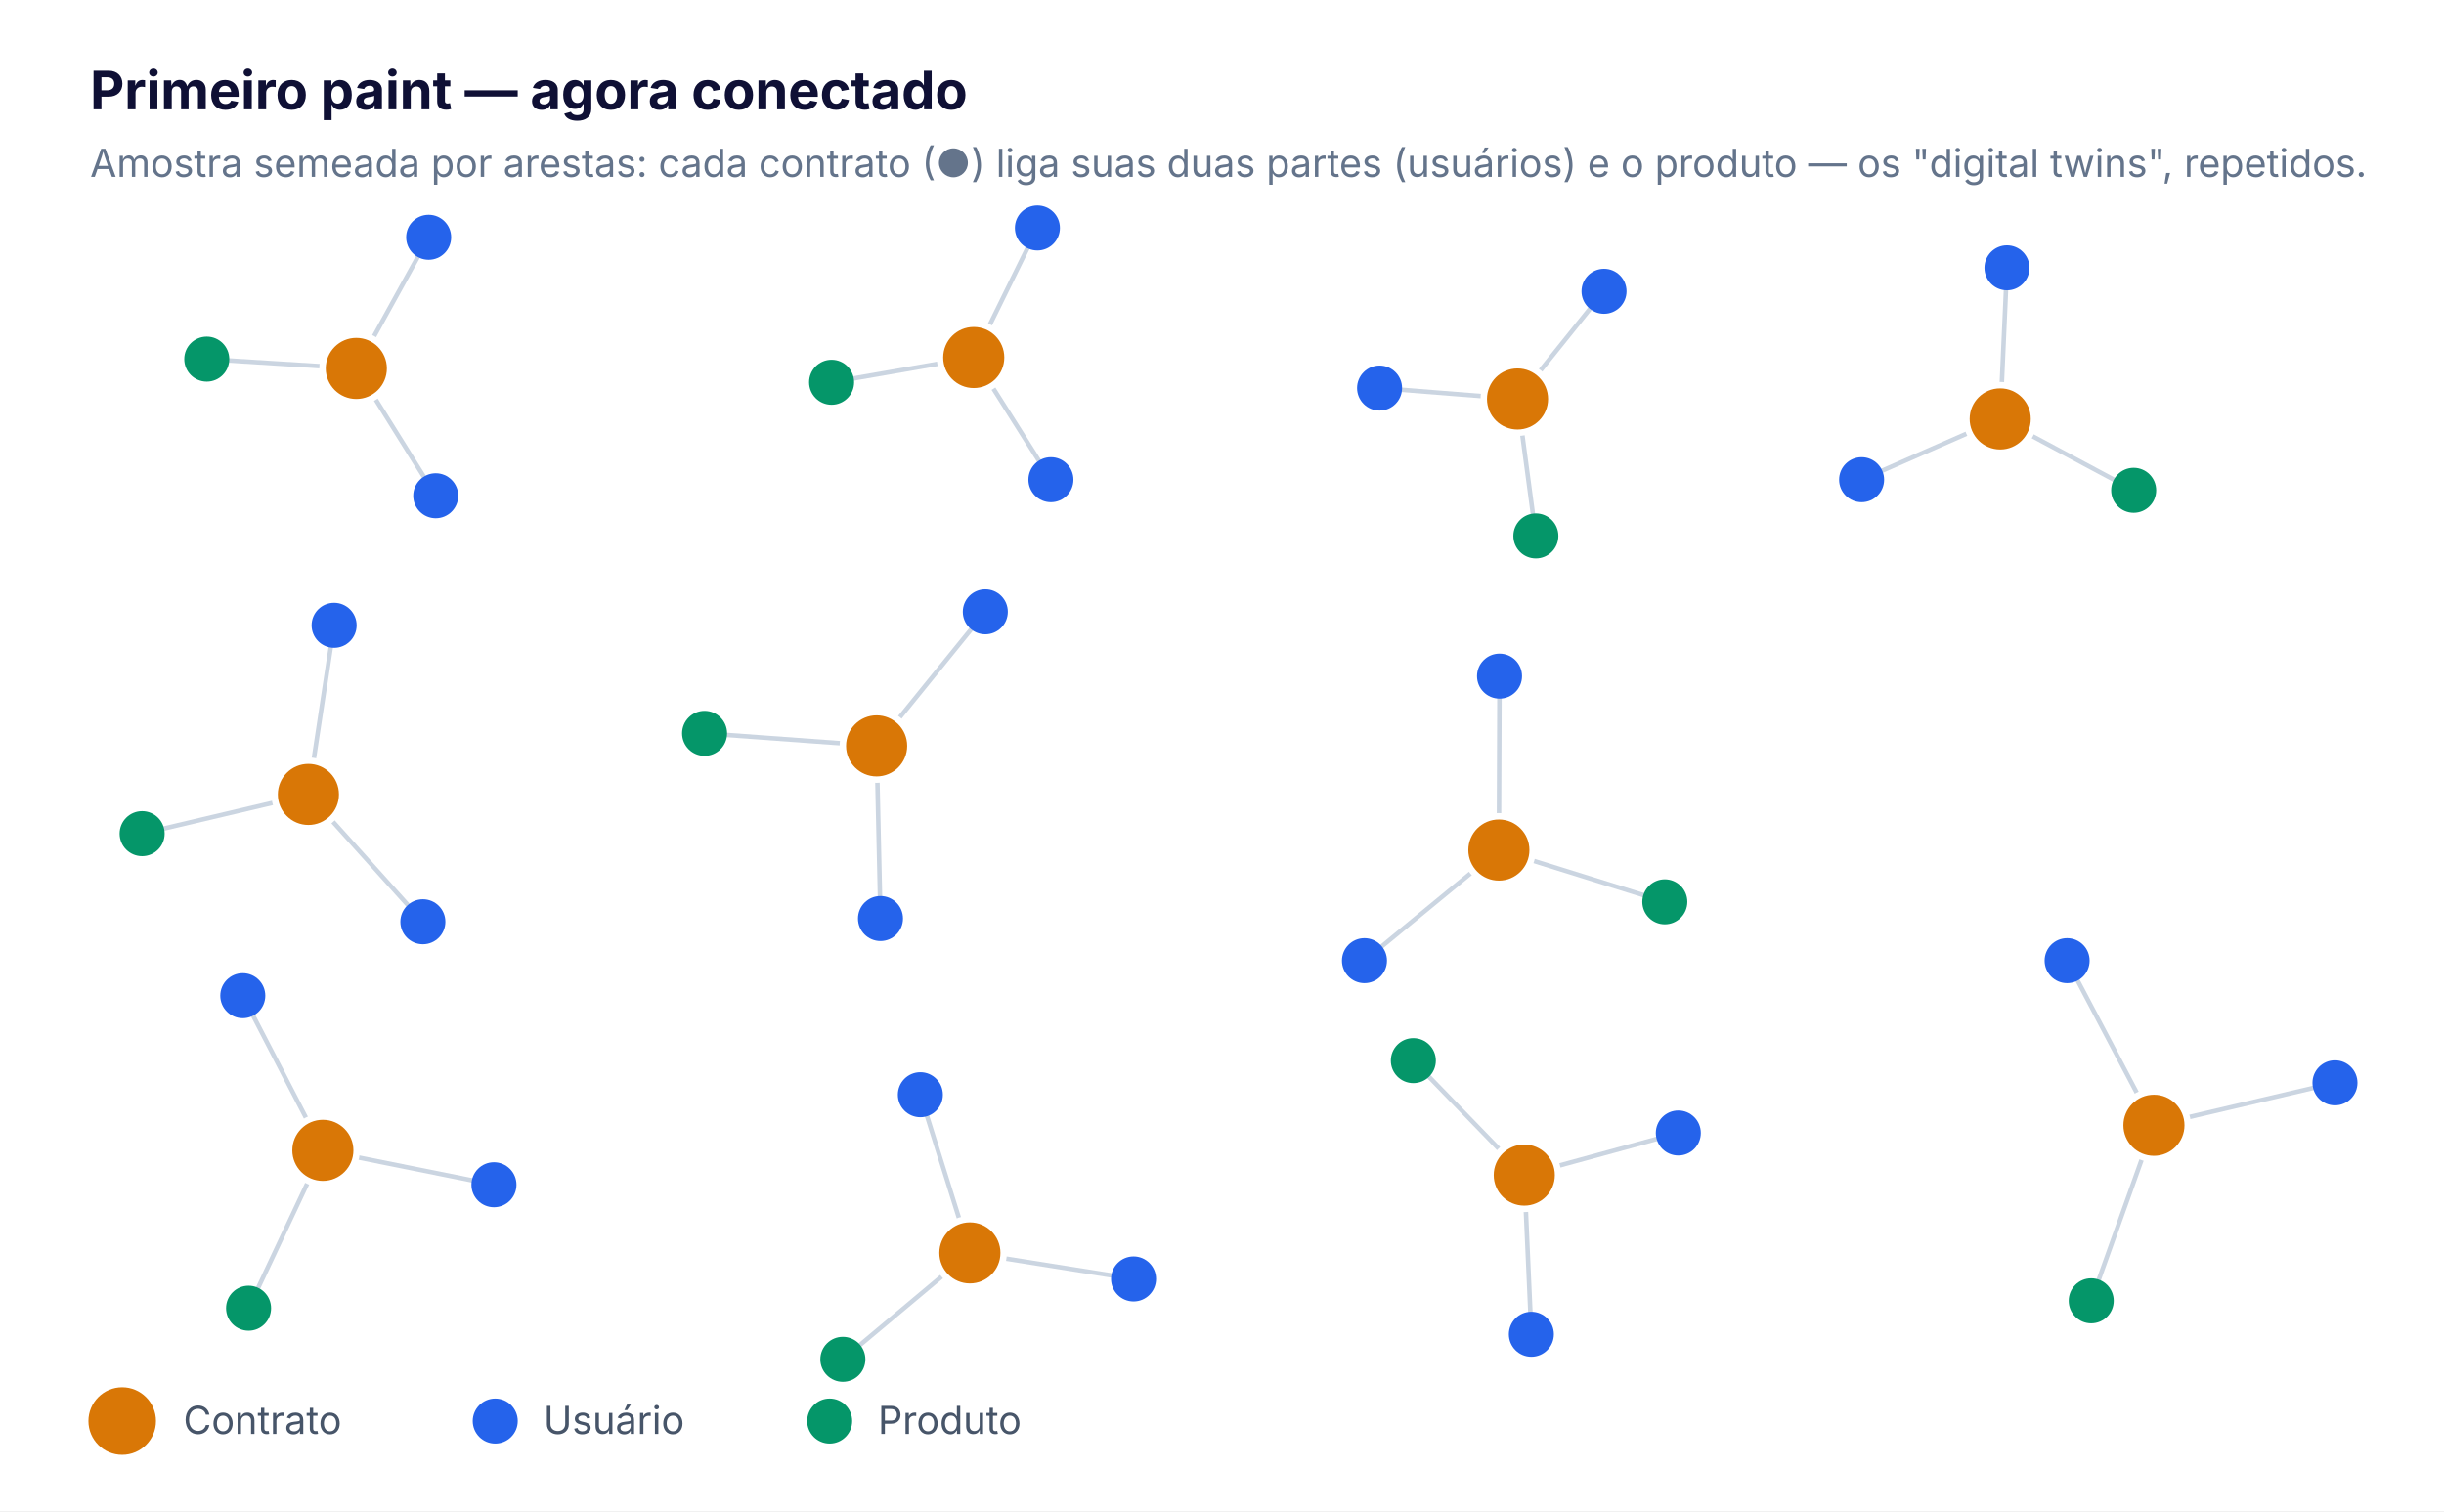
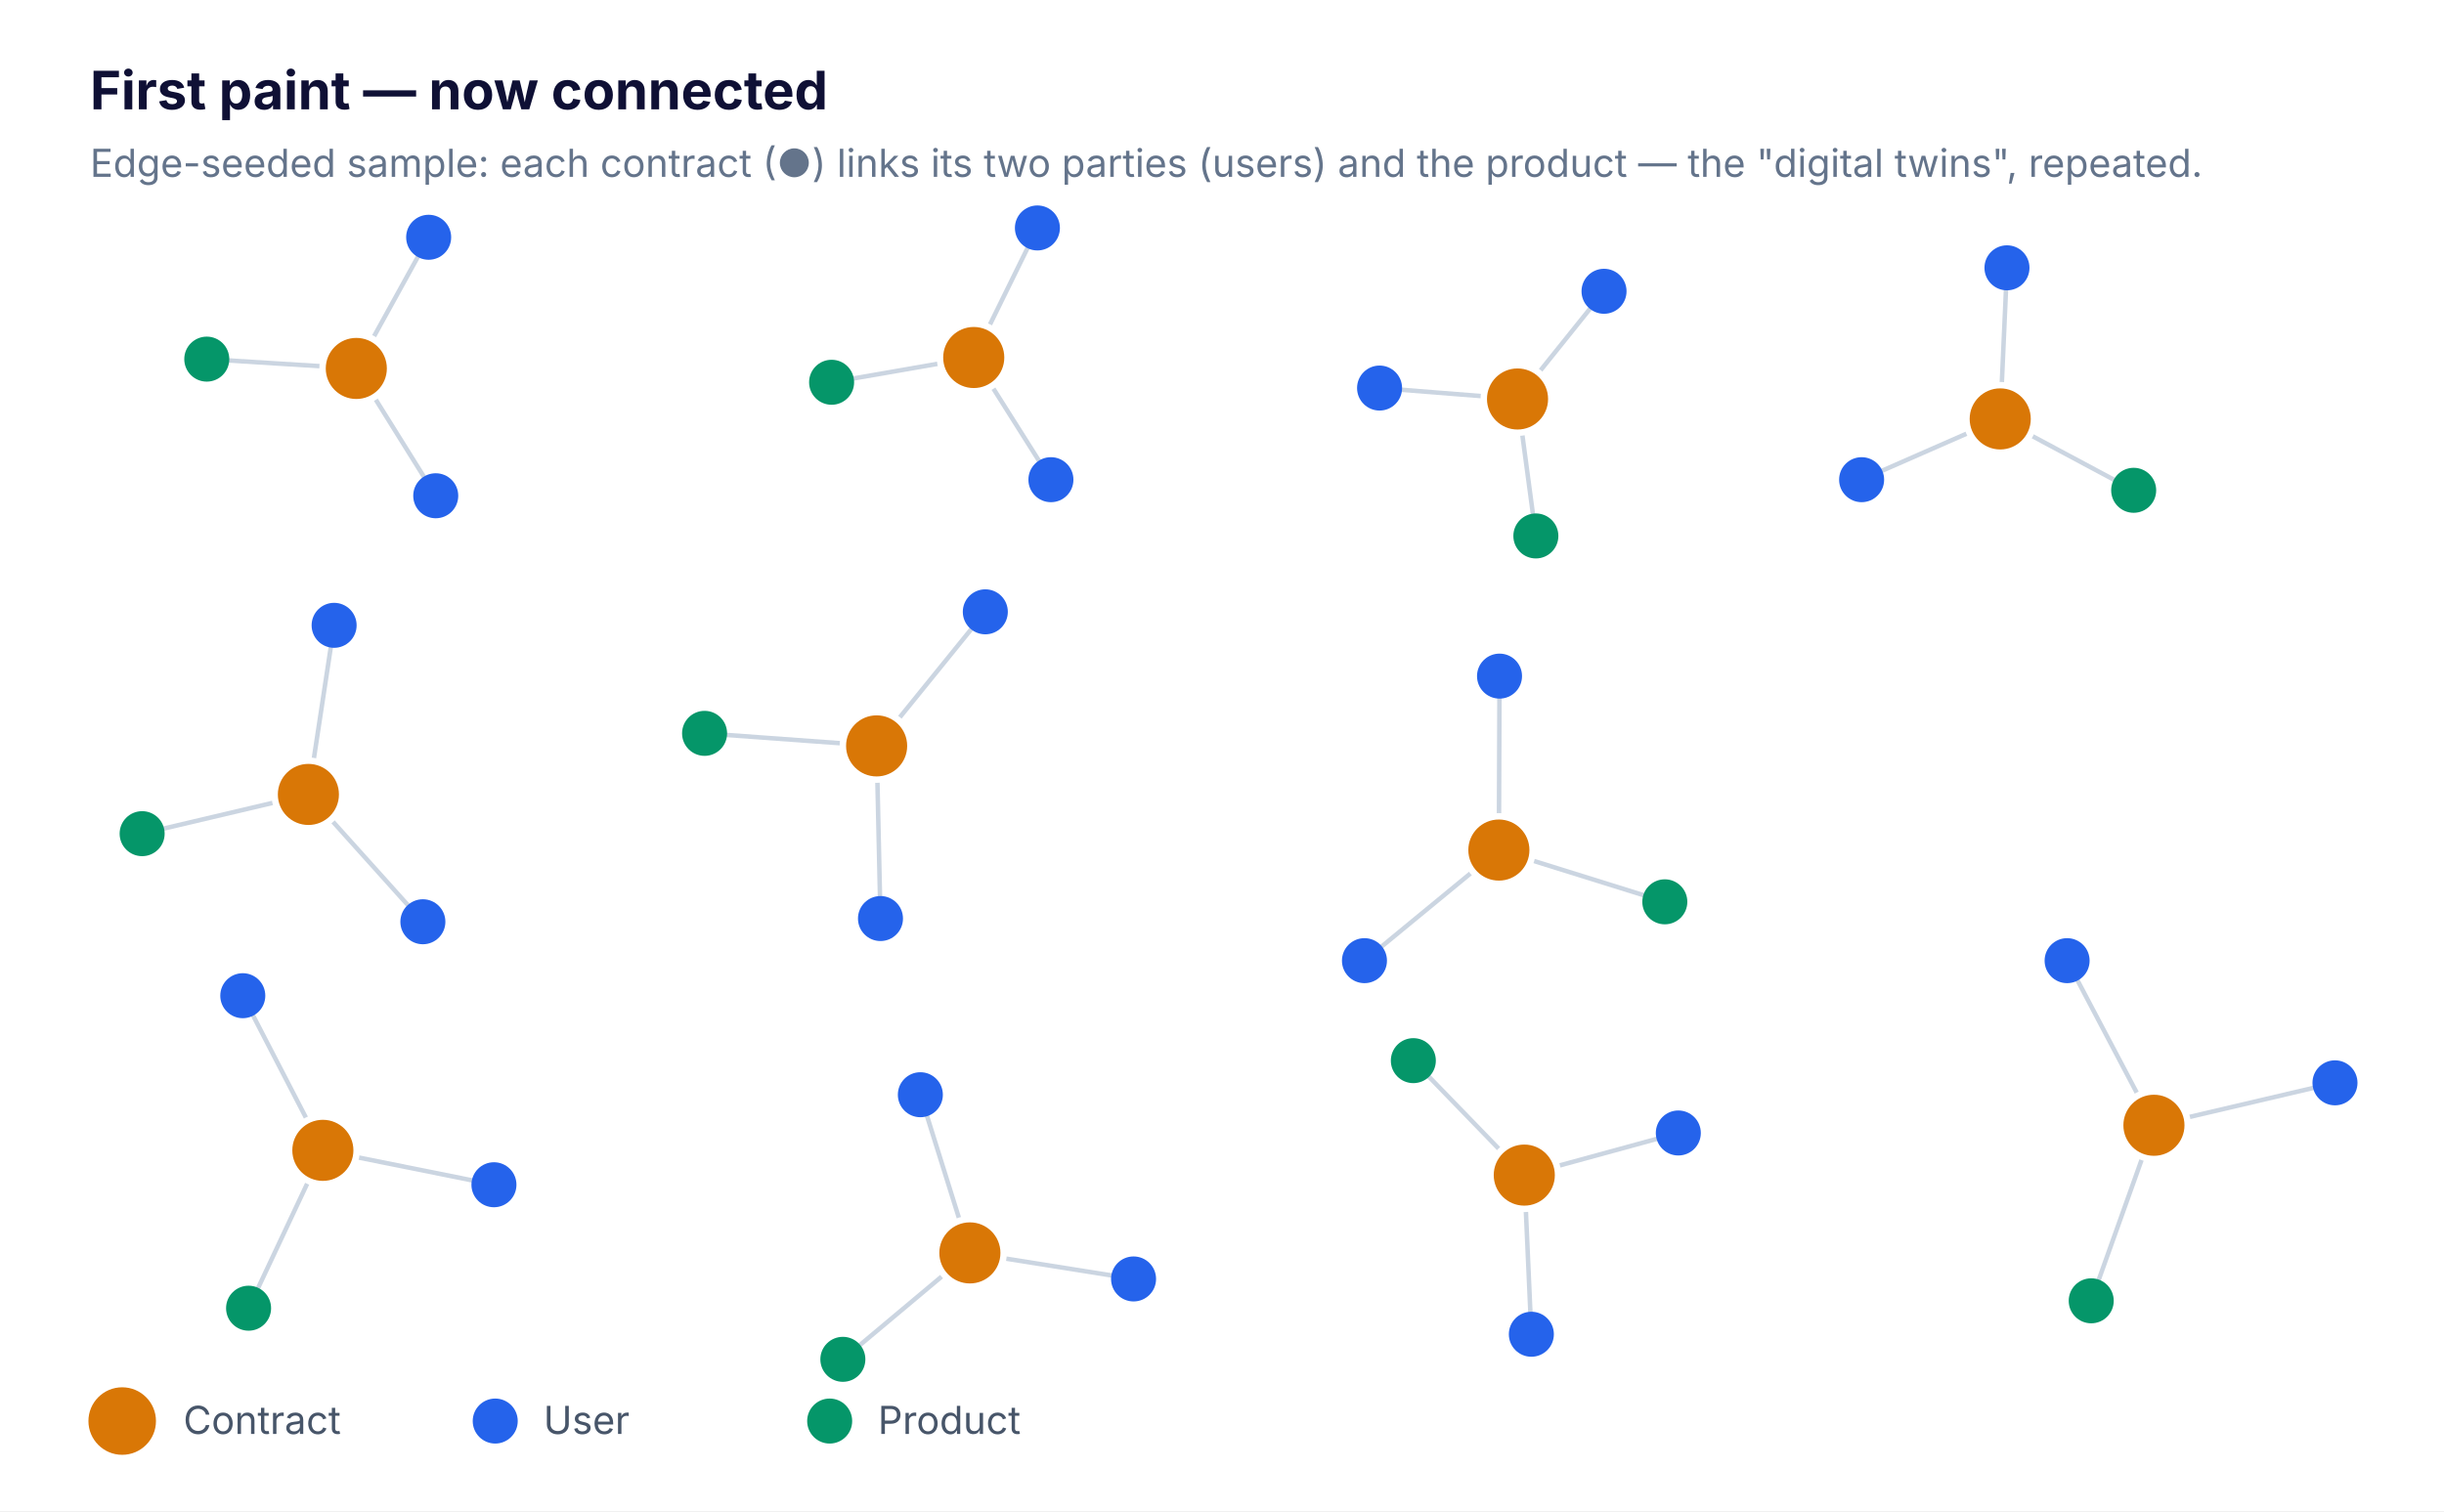
<svg xmlns="http://www.w3.org/2000/svg" viewBox="0 0 760 470" font-family="Inter, -apple-system, Segoe UI, Roboto, sans-serif">
  <rect x="0" y="0" width="760" height="470" fill="#ffffff" />
-   <text x="28" y="34" font-size="16.5" font-weight="700" fill="#0F1035">Primeiro paint — agora conectado</text>
-   <text x="28" y="55" font-size="12" fill="#64748b">Amostra semeada por arestas: cada contrato (●) liga suas duas partes (usuários) e o produto — os "digital twins", repetidos.</text>
+   <text x="28" y="34" font-size="16.5" font-weight="700" fill="#0F1035">First paint — now connected</text>
+   <text x="28" y="55" font-size="12" fill="#64748b">Edge-seeded sample: each contract (●) links its two parties (users) and the product — the "digital twins", repeated.</text>
  <line x1="110.8" y1="114.6" x2="133.3" y2="73.8" stroke="#CBD5E1" stroke-width="1.4" />
  <line x1="110.8" y1="114.6" x2="135.5" y2="154.2" stroke="#CBD5E1" stroke-width="1.4" />
  <line x1="110.8" y1="114.6" x2="64.3" y2="111.7" stroke="#CBD5E1" stroke-width="1.4" />
  <line x1="302.8" y1="111.2" x2="322.6" y2="70.9" stroke="#CBD5E1" stroke-width="1.4" />
  <line x1="302.8" y1="111.2" x2="326.8" y2="149.2" stroke="#CBD5E1" stroke-width="1.4" />
  <line x1="302.8" y1="111.2" x2="258.6" y2="118.9" stroke="#CBD5E1" stroke-width="1.4" />
  <line x1="471.9" y1="124.1" x2="429.0" y2="120.7" stroke="#CBD5E1" stroke-width="1.4" />
  <line x1="471.9" y1="124.1" x2="498.8" y2="90.6" stroke="#CBD5E1" stroke-width="1.4" />
  <line x1="471.9" y1="124.1" x2="477.6" y2="166.7" stroke="#CBD5E1" stroke-width="1.4" />
  <line x1="622.0" y1="130.3" x2="578.9" y2="149.2" stroke="#CBD5E1" stroke-width="1.4" />
  <line x1="622.0" y1="130.3" x2="624.1" y2="83.3" stroke="#CBD5E1" stroke-width="1.4" />
  <line x1="622.0" y1="130.3" x2="663.5" y2="152.5" stroke="#CBD5E1" stroke-width="1.4" />
  <line x1="95.9" y1="247.1" x2="103.9" y2="194.5" stroke="#CBD5E1" stroke-width="1.4" />
  <line x1="95.9" y1="247.1" x2="131.5" y2="286.7" stroke="#CBD5E1" stroke-width="1.4" />
  <line x1="95.9" y1="247.1" x2="44.2" y2="259.3" stroke="#CBD5E1" stroke-width="1.4" />
  <line x1="272.6" y1="232.0" x2="306.4" y2="190.3" stroke="#CBD5E1" stroke-width="1.4" />
  <line x1="272.6" y1="232.0" x2="273.8" y2="285.7" stroke="#CBD5E1" stroke-width="1.4" />
  <line x1="272.6" y1="232.0" x2="219.1" y2="228.1" stroke="#CBD5E1" stroke-width="1.4" />
  <line x1="466.1" y1="264.4" x2="424.3" y2="298.8" stroke="#CBD5E1" stroke-width="1.4" />
  <line x1="466.1" y1="264.4" x2="466.3" y2="210.3" stroke="#CBD5E1" stroke-width="1.4" />
  <line x1="466.1" y1="264.4" x2="517.7" y2="280.5" stroke="#CBD5E1" stroke-width="1.4" />
  <line x1="100.4" y1="357.8" x2="75.5" y2="309.7" stroke="#CBD5E1" stroke-width="1.4" />
  <line x1="100.4" y1="357.8" x2="153.6" y2="368.5" stroke="#CBD5E1" stroke-width="1.4" />
  <line x1="100.4" y1="357.8" x2="77.3" y2="406.9" stroke="#CBD5E1" stroke-width="1.4" />
  <line x1="301.6" y1="389.7" x2="286.2" y2="340.5" stroke="#CBD5E1" stroke-width="1.4" />
  <line x1="301.6" y1="389.7" x2="352.5" y2="397.8" stroke="#CBD5E1" stroke-width="1.4" />
  <line x1="301.6" y1="389.7" x2="262.1" y2="422.8" stroke="#CBD5E1" stroke-width="1.4" />
  <line x1="474.0" y1="365.5" x2="521.9" y2="352.4" stroke="#CBD5E1" stroke-width="1.4" />
  <line x1="474.0" y1="365.5" x2="476.2" y2="415.0" stroke="#CBD5E1" stroke-width="1.4" />
  <line x1="474.0" y1="365.5" x2="439.5" y2="329.9" stroke="#CBD5E1" stroke-width="1.4" />
  <line x1="669.8" y1="350.0" x2="642.8" y2="298.8" stroke="#CBD5E1" stroke-width="1.4" />
  <line x1="669.8" y1="350.0" x2="726.1" y2="336.8" stroke="#CBD5E1" stroke-width="1.4" />
  <line x1="669.8" y1="350.0" x2="650.3" y2="404.6" stroke="#CBD5E1" stroke-width="1.4" />
  <circle cx="133.3" cy="73.8" r="7" fill="#2563EB" />
  <circle cx="135.5" cy="154.2" r="7" fill="#2563EB" />
  <circle cx="64.3" cy="111.7" r="7" fill="#059669" />
  <circle cx="322.6" cy="70.9" r="7" fill="#2563EB" />
  <circle cx="326.8" cy="149.2" r="7" fill="#2563EB" />
  <circle cx="258.6" cy="118.9" r="7" fill="#059669" />
  <circle cx="429.0" cy="120.7" r="7" fill="#2563EB" />
  <circle cx="498.8" cy="90.6" r="7" fill="#2563EB" />
  <circle cx="477.6" cy="166.7" r="7" fill="#059669" />
  <circle cx="578.9" cy="149.2" r="7" fill="#2563EB" />
  <circle cx="624.1" cy="83.3" r="7" fill="#2563EB" />
  <circle cx="663.5" cy="152.5" r="7" fill="#059669" />
  <circle cx="103.9" cy="194.5" r="7" fill="#2563EB" />
  <circle cx="131.5" cy="286.7" r="7" fill="#2563EB" />
  <circle cx="44.2" cy="259.3" r="7" fill="#059669" />
  <circle cx="306.4" cy="190.3" r="7" fill="#2563EB" />
  <circle cx="273.8" cy="285.7" r="7" fill="#2563EB" />
  <circle cx="219.1" cy="228.1" r="7" fill="#059669" />
  <circle cx="424.3" cy="298.8" r="7" fill="#2563EB" />
  <circle cx="466.3" cy="210.3" r="7" fill="#2563EB" />
  <circle cx="517.7" cy="280.5" r="7" fill="#059669" />
  <circle cx="75.5" cy="309.7" r="7" fill="#2563EB" />
  <circle cx="153.6" cy="368.5" r="7" fill="#2563EB" />
  <circle cx="77.3" cy="406.9" r="7" fill="#059669" />
  <circle cx="286.2" cy="340.5" r="7" fill="#2563EB" />
  <circle cx="352.5" cy="397.8" r="7" fill="#2563EB" />
  <circle cx="262.1" cy="422.8" r="7" fill="#059669" />
  <circle cx="521.9" cy="352.4" r="7" fill="#2563EB" />
  <circle cx="476.2" cy="415.0" r="7" fill="#2563EB" />
  <circle cx="439.5" cy="329.9" r="7" fill="#059669" />
  <circle cx="642.8" cy="298.8" r="7" fill="#2563EB" />
  <circle cx="726.1" cy="336.8" r="7" fill="#2563EB" />
  <circle cx="650.3" cy="404.6" r="7" fill="#059669" />
  <circle cx="110.8" cy="114.6" r="10.5" fill="#D97706" stroke="#ffffff" stroke-width="2" />
  <circle cx="302.8" cy="111.2" r="10.5" fill="#D97706" stroke="#ffffff" stroke-width="2" />
  <circle cx="471.9" cy="124.1" r="10.5" fill="#D97706" stroke="#ffffff" stroke-width="2" />
  <circle cx="622.0" cy="130.3" r="10.5" fill="#D97706" stroke="#ffffff" stroke-width="2" />
  <circle cx="95.9" cy="247.1" r="10.5" fill="#D97706" stroke="#ffffff" stroke-width="2" />
  <circle cx="272.6" cy="232.0" r="10.5" fill="#D97706" stroke="#ffffff" stroke-width="2" />
  <circle cx="466.1" cy="264.4" r="10.5" fill="#D97706" stroke="#ffffff" stroke-width="2" />
  <circle cx="100.4" cy="357.8" r="10.5" fill="#D97706" stroke="#ffffff" stroke-width="2" />
  <circle cx="301.6" cy="389.7" r="10.5" fill="#D97706" stroke="#ffffff" stroke-width="2" />
  <circle cx="474.0" cy="365.5" r="10.5" fill="#D97706" stroke="#ffffff" stroke-width="2" />
  <circle cx="669.8" cy="350.0" r="10.5" fill="#D97706" stroke="#ffffff" stroke-width="2" />
  <circle cx="38" cy="442" r="10.5" fill="#D97706" />
-   <text x="57" y="446" font-size="12" fill="#475569">Contrato</text>
+   <text x="57" y="446" font-size="12" fill="#475569">Contract</text>
  <circle cx="154" cy="442" r="7" fill="#2563EB" />
-   <text x="169" y="446" font-size="12" fill="#475569">Usuário</text>
+   <text x="169" y="446" font-size="12" fill="#475569">User</text>
  <circle cx="258" cy="442" r="7" fill="#059669" />
-   <text x="273" y="446" font-size="12" fill="#475569">Produto</text>
+   <text x="273" y="446" font-size="12" fill="#475569">Product</text>
</svg>
